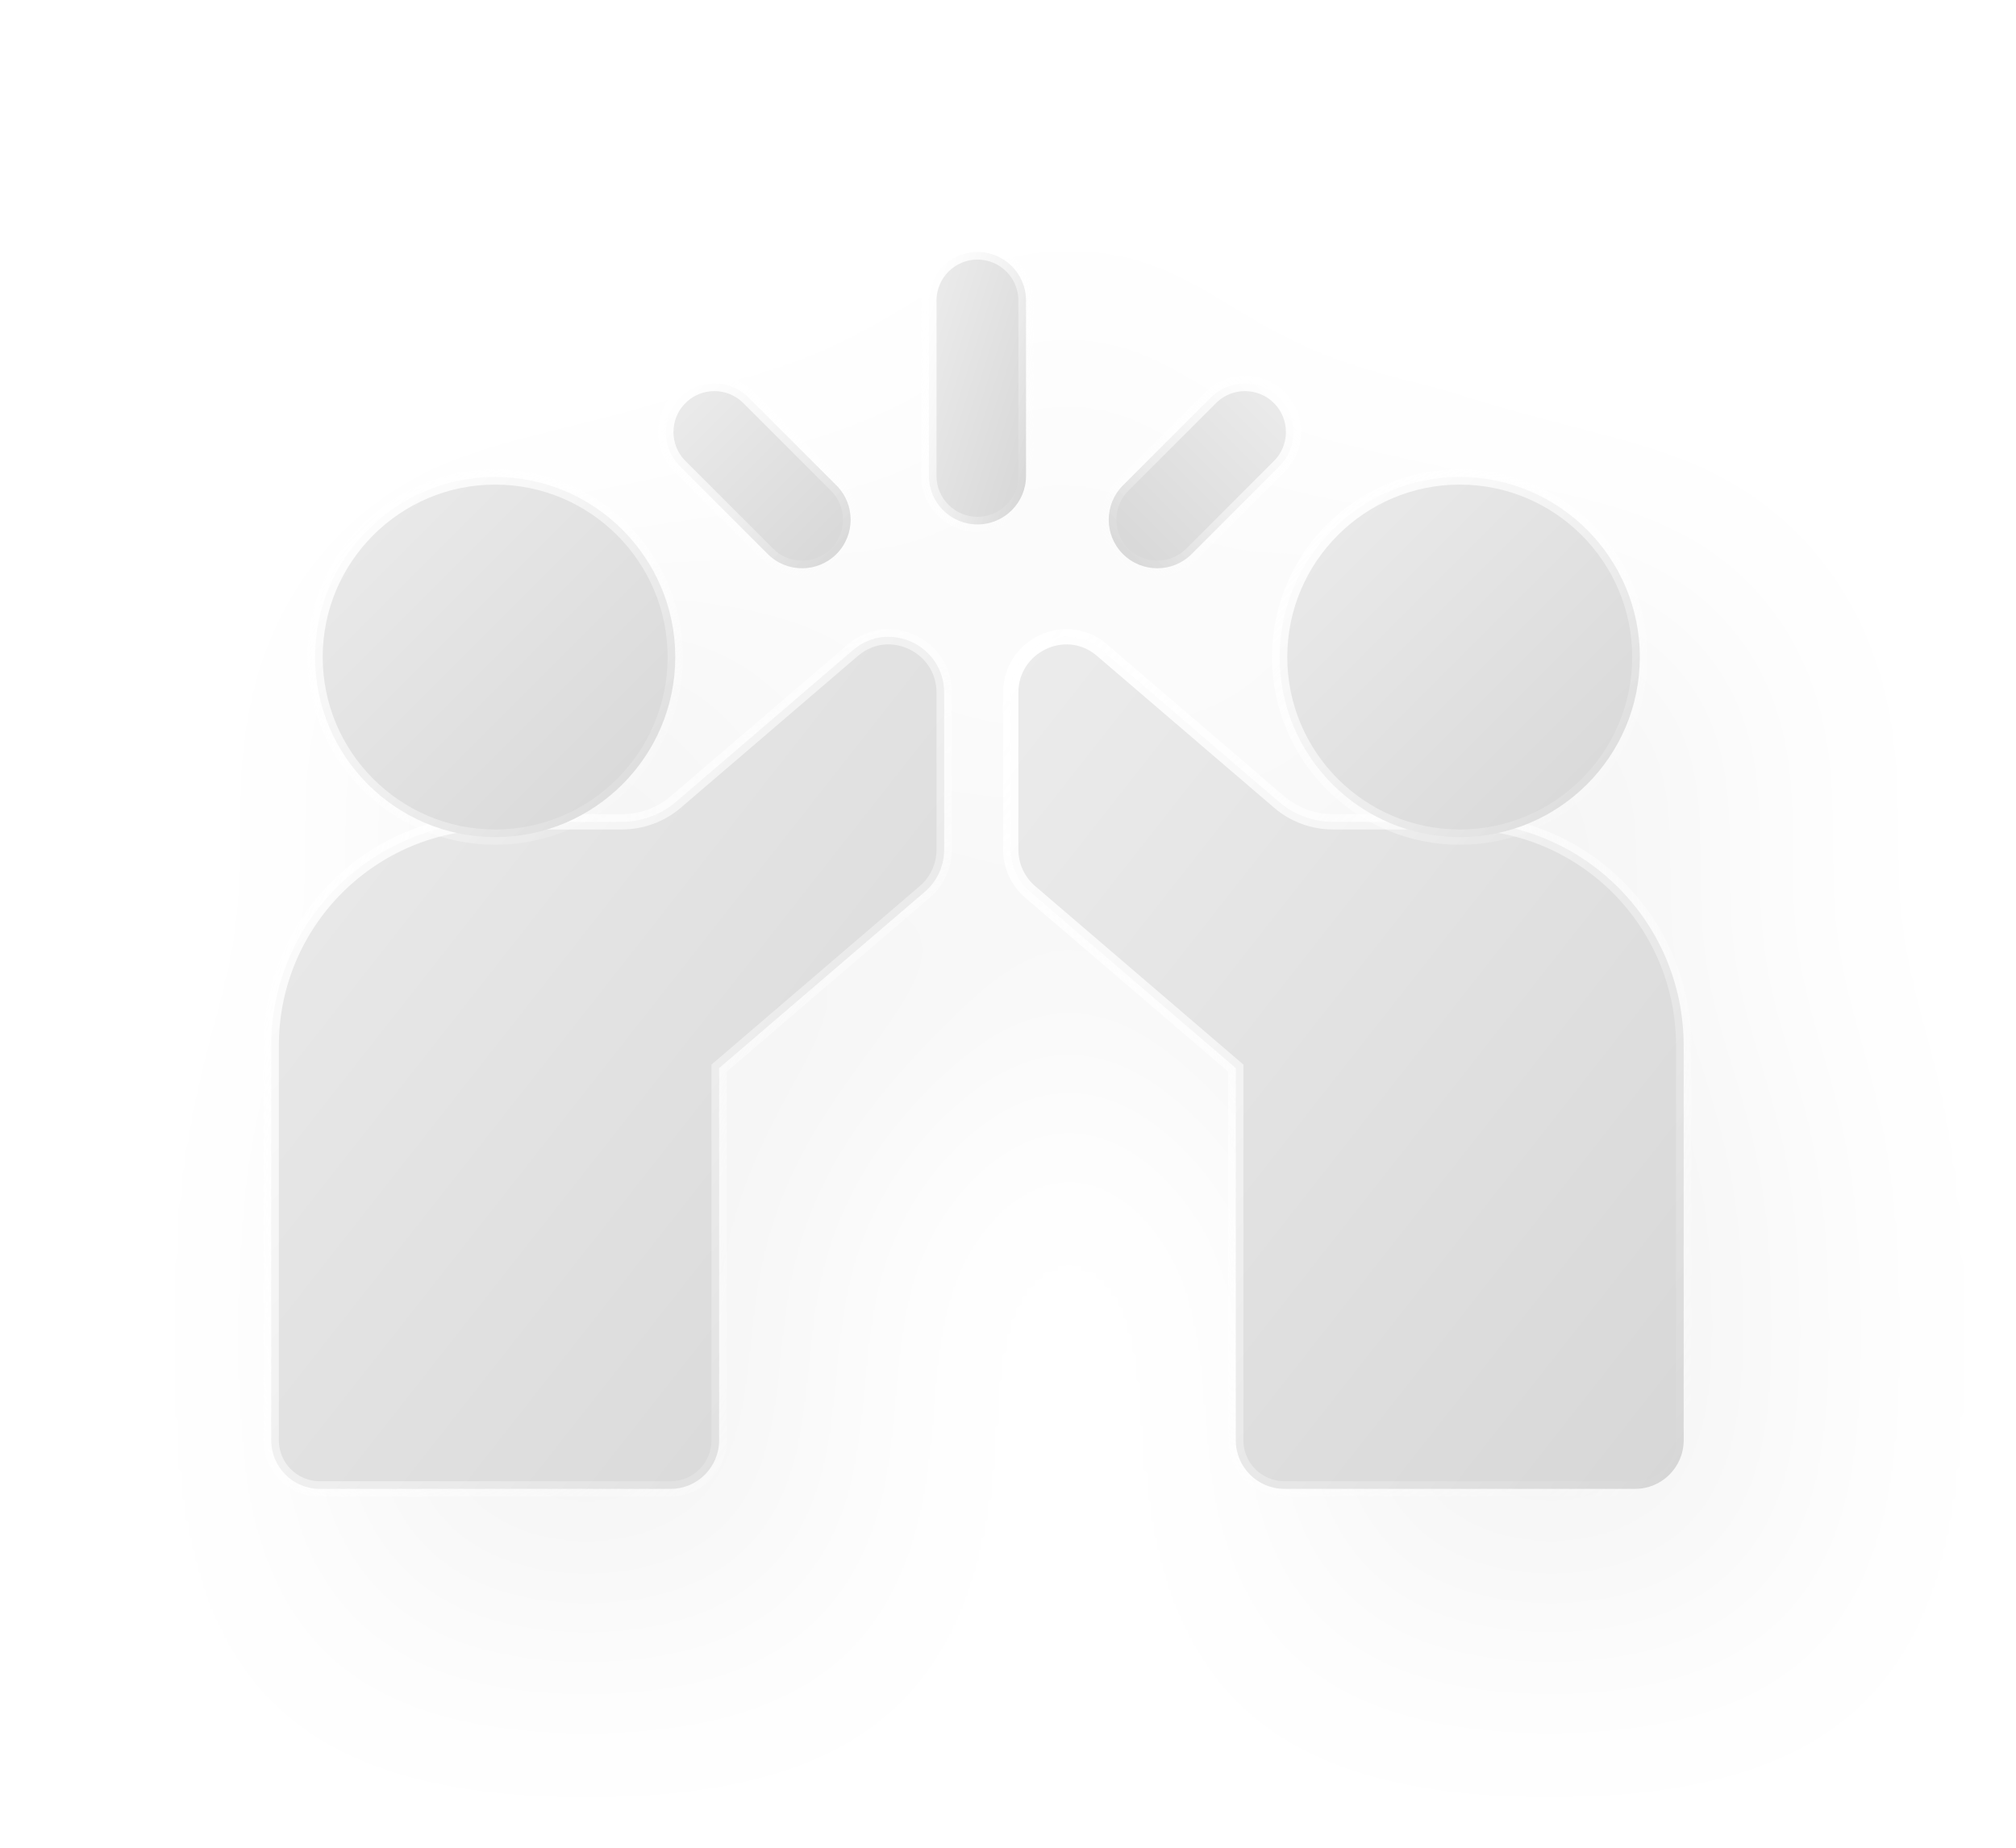
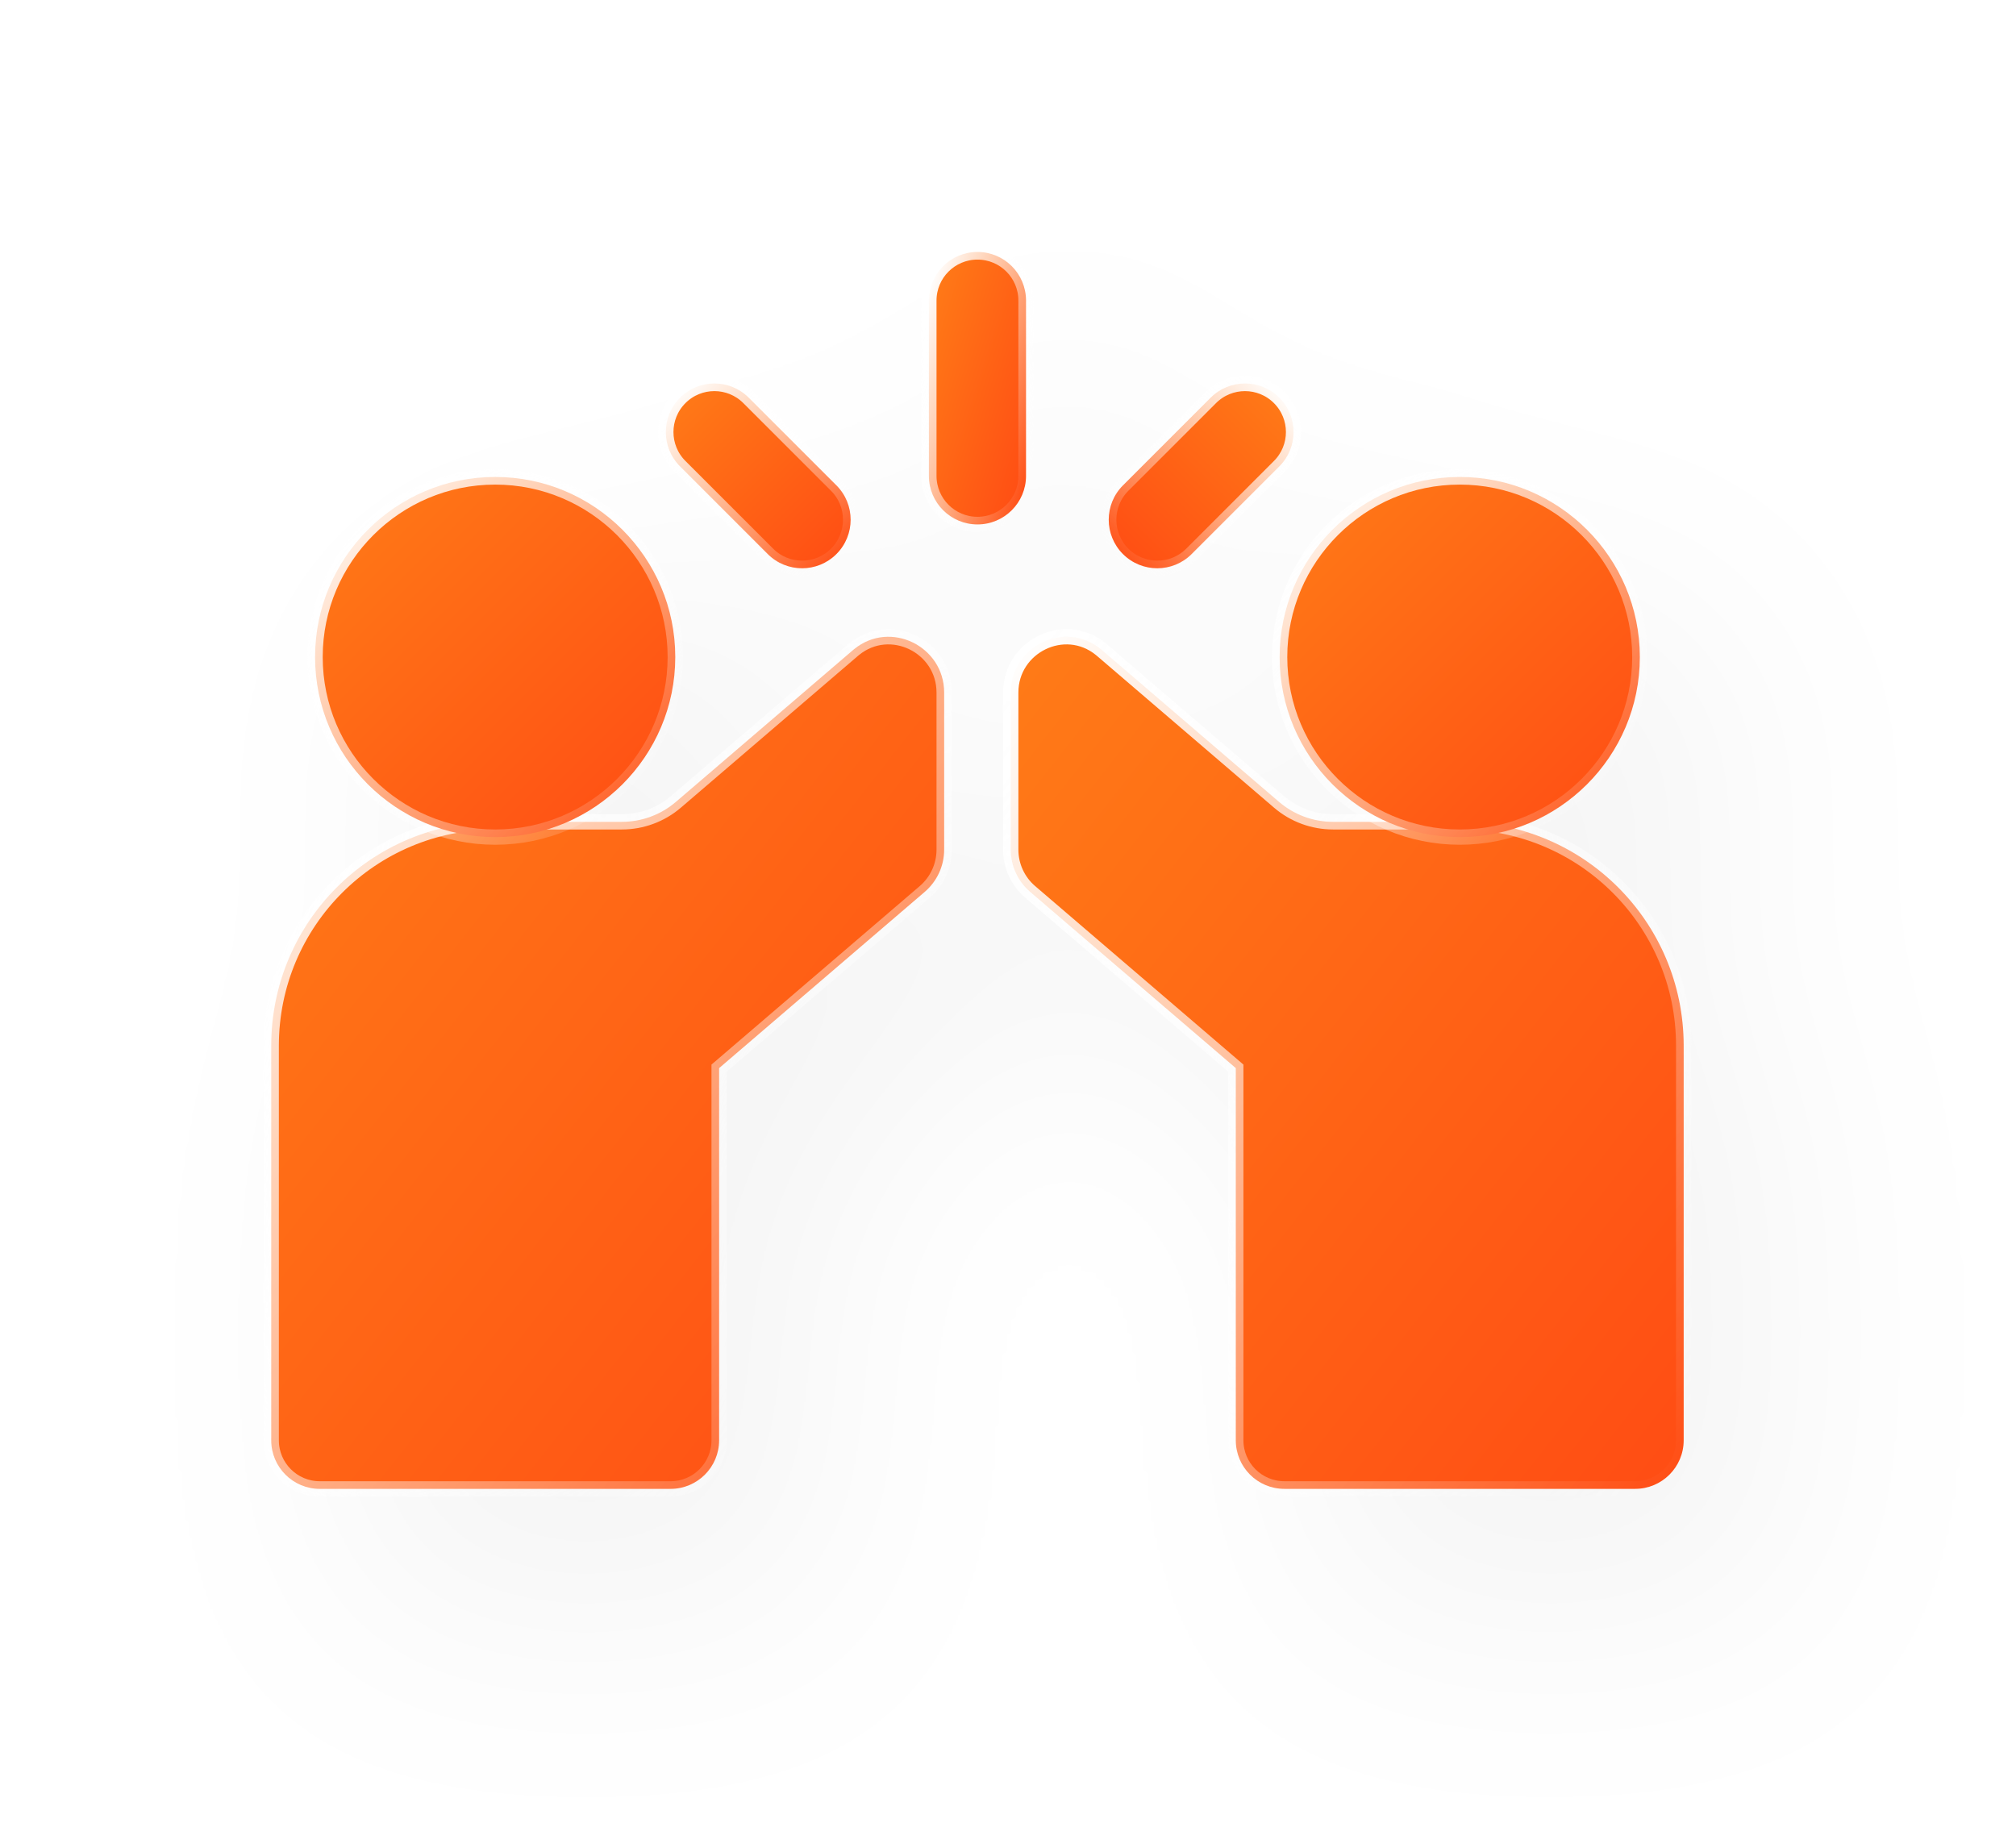
<svg xmlns="http://www.w3.org/2000/svg" width="132" height="121" viewBox="0 0 132 121" fill="none">
  <g filter="url(#filter0_dd)">
    <path d="M67.18 19.68C67.18 17.924 65.757 16.5 64 16.5C62.244 16.5 60.82 17.924 60.82 19.68V31.163C60.82 32.919 62.244 34.343 64 34.343C65.757 34.343 67.18 32.919 67.18 31.163V19.68Z" fill="url(#paint0_linear)" stroke="url(#paint1_linear)" />
    <path d="M54.766 36.283L54.766 36.283C56.007 35.041 56.007 33.027 54.766 31.785L54.766 31.785L49.024 26.044C49.024 26.044 49.024 26.044 49.024 26.044C47.782 24.801 45.769 24.802 44.527 26.044C43.285 27.286 43.285 29.299 44.527 30.541L44.527 30.541L50.269 36.283C50.269 36.283 50.269 36.283 50.269 36.283C50.889 36.903 51.704 37.214 52.517 37.214C53.33 37.214 54.145 36.904 54.766 36.283Z" fill="url(#paint2_linear)" stroke="url(#paint3_linear)" />
-     <path d="M73.526 36.283L73.527 36.283C74.769 37.524 76.782 37.524 78.024 36.283L78.024 36.283L83.766 30.541C83.766 30.541 83.766 30.541 83.766 30.541C85.008 29.299 85.008 27.286 83.766 26.044C82.523 24.802 80.51 24.802 79.268 26.044L79.268 26.044L73.526 31.786C73.526 31.786 73.526 31.786 73.526 31.786C72.906 32.406 72.595 33.221 72.595 34.035C72.595 34.847 72.906 35.662 73.526 36.283Z" fill="url(#paint4_linear)" stroke="url(#paint5_linear)" />
-     <path d="M55.847 42.575L55.847 42.575L55.842 42.579L44.254 52.513C44.254 52.513 44.254 52.513 44.254 52.513C43.271 53.355 42.015 53.819 40.718 53.819H32.419C24.323 53.819 17.759 60.371 17.759 68.48V94.32C17.759 96.076 19.183 97.5 20.939 97.5H43.905C45.662 97.5 47.085 96.075 47.085 94.32V69.946L60.548 58.405C60.548 58.405 60.548 58.405 60.548 58.405C61.356 57.713 61.82 56.703 61.82 55.64V45.35C61.82 42.324 58.301 40.583 55.932 42.504L56.246 42.893L55.928 42.507C55.908 42.523 55.888 42.541 55.87 42.556C55.862 42.562 55.854 42.569 55.847 42.575Z" fill="url(#paint6_linear)" stroke="url(#paint7_linear)" />
-     <path d="M83.746 52.512L83.746 52.512L72.159 42.579L72.159 42.579L72.153 42.575C72.146 42.569 72.139 42.563 72.131 42.556C72.112 42.541 72.092 42.523 72.072 42.507L72.072 42.507L72.069 42.504C69.699 40.583 66.18 42.324 66.18 45.35V55.64C66.18 56.703 66.644 57.713 67.452 58.405C67.452 58.405 67.452 58.405 67.452 58.405L80.915 69.946V94.319C80.915 96.075 82.338 97.499 84.096 97.499H107.061C108.817 97.499 110.241 96.076 110.241 94.319V68.48C110.241 60.371 103.677 53.819 95.581 53.819H87.282C85.985 53.819 84.729 53.355 83.746 52.512Z" fill="url(#paint8_linear)" stroke="url(#paint9_linear)" />
+     <path d="M73.526 36.283L73.527 36.283C74.769 37.524 76.782 37.524 78.024 36.283L78.024 36.283L83.766 30.541C83.766 30.541 83.766 30.541 83.766 30.541C85.008 29.299 85.008 27.286 83.766 26.044C82.523 24.802 80.51 24.802 79.268 26.044L79.268 26.044L73.527 31.786C73.526 31.786 73.526 31.786 73.526 31.786C72.906 32.406 72.595 33.221 72.595 34.035C72.595 34.847 72.906 35.662 73.526 36.283Z" fill="url(#paint4_linear)" stroke="url(#paint5_linear)" />
+     <path d="M55.932 42.504L55.928 42.507C55.908 42.523 55.888 42.541 55.87 42.556C55.861 42.563 55.854 42.569 55.847 42.575L55.847 42.575L55.842 42.579L44.254 52.513C43.271 53.355 42.015 53.819 40.718 53.819H32.419C24.323 53.819 17.759 60.371 17.759 68.48V94.32C17.759 96.076 19.183 97.5 20.939 97.5H43.905C45.662 97.5 47.085 96.075 47.085 94.32V69.946L60.548 58.405C60.548 58.405 60.548 58.405 60.548 58.405C61.356 57.713 61.82 56.703 61.82 55.64V45.35C61.82 42.324 58.301 40.583 55.932 42.504L55.932 42.504Z" fill="url(#paint6_linear)" stroke="url(#paint7_linear)" />
+     <path d="M83.746 52.512L83.746 52.512L72.159 42.579L72.159 42.579L72.153 42.575C72.146 42.569 72.139 42.563 72.13 42.556C72.112 42.541 72.092 42.523 72.072 42.507L72.072 42.507L72.069 42.504C69.699 40.583 66.18 42.324 66.18 45.35V55.64C66.18 56.703 66.644 57.713 67.452 58.405C67.452 58.405 67.452 58.405 67.452 58.405L80.915 69.946V94.319C80.915 96.075 82.338 97.499 84.096 97.499H107.061C108.817 97.499 110.241 96.076 110.241 94.319V68.48C110.241 60.371 103.677 53.819 95.581 53.819H87.282C85.985 53.819 84.729 53.355 83.746 52.512Z" fill="url(#paint8_linear)" stroke="url(#paint9_linear)" />
    <path d="M44.214 43.026C44.214 36.524 38.924 31.234 32.422 31.234C25.919 31.234 20.63 36.524 20.63 43.026C20.63 49.53 25.919 54.819 32.422 54.819C38.925 54.819 44.214 49.53 44.214 43.026Z" fill="url(#paint10_linear)" stroke="url(#paint11_linear)" />
    <path d="M107.37 43.026C107.37 36.524 102.081 31.234 95.578 31.234C89.076 31.234 83.786 36.524 83.786 43.026C83.786 49.53 89.076 54.819 95.578 54.819C102.081 54.819 107.37 49.53 107.37 43.026Z" fill="url(#paint12_linear)" stroke="url(#paint13_linear)" />
  </g>
  <defs>
    <filter id="filter0_dd" x="0.259" y="0" width="131.482" height="121" filterUnits="userSpaceOnUse" color-interpolation-filters="sRGB">
      <feFlood flood-opacity="0" result="BackgroundImageFix" />
      <feColorMatrix in="SourceAlpha" type="matrix" values="0 0 0 0 0 0 0 0 0 0 0 0 0 0 0 0 0 0 127 0" />
      <feOffset dx="-2" dy="-1" />
      <feGaussianBlur stdDeviation="7.5" />
      <feColorMatrix type="matrix" values="0 0 0 0 1 0 0 0 0 1 0 0 0 0 1 0 0 0 0.82 0" />
      <feBlend mode="normal" in2="BackgroundImageFix" result="effect1_dropShadow" />
      <feColorMatrix in="SourceAlpha" type="matrix" values="0 0 0 0 0 0 0 0 0 0 0 0 0 0 0 0 0 0 127 0" />
      <feOffset dx="6" dy="8" />
      <feGaussianBlur stdDeviation="7.5" />
      <feColorMatrix type="matrix" values="0 0 0 0 0 0 0 0 0 0 0 0 0 0 0 0 0 0 0.04 0" />
      <feBlend mode="normal" in2="effect1_dropShadow" result="effect2_dropShadow" />
      <feBlend mode="normal" in="SourceGraphic" in2="effect2_dropShadow" result="shape" />
    </filter>
    <linearGradient id="paint0_linear" x1="61.32" y1="17" x2="71.056" y2="20.099" gradientUnits="userSpaceOnUse">
-       <stop stop-color="#ECECEC" />
-       <stop offset="1" stop-color="#D7D7D7" />
+       <stop stop-color="#FF7B17" />
+       <stop offset="1" stop-color="#FF4D14" />
    </linearGradient>
    <linearGradient id="paint1_linear" x1="61.32" y1="17" x2="71.056" y2="20.099" gradientUnits="userSpaceOnUse">
      <stop stop-color="white" />
      <stop offset="1" stop-color="white" stop-opacity="0" />
    </linearGradient>
    <linearGradient id="paint2_linear" x1="44.095" y1="25.612" x2="55.197" y2="36.716" gradientUnits="userSpaceOnUse">
-       <stop stop-color="#ECECEC" />
-       <stop offset="1" stop-color="#D7D7D7" />
+       <stop stop-color="#FF7B17" />
+       <stop offset="1" stop-color="#FF4D14" />
    </linearGradient>
    <linearGradient id="paint3_linear" x1="44.095" y1="25.612" x2="55.197" y2="36.716" gradientUnits="userSpaceOnUse">
      <stop stop-color="white" />
      <stop offset="1" stop-color="white" stop-opacity="0" />
    </linearGradient>
    <linearGradient id="paint4_linear" x1="84.197" y1="25.612" x2="73.093" y2="36.715" gradientUnits="userSpaceOnUse">
-       <stop stop-color="#ECECEC" />
-       <stop offset="1" stop-color="#D7D7D7" />
+       <stop stop-color="#FF7B17" />
+       <stop offset="1" stop-color="#FF4D14" />
    </linearGradient>
    <linearGradient id="paint5_linear" x1="84.197" y1="25.612" x2="73.093" y2="36.715" gradientUnits="userSpaceOnUse">
      <stop stop-color="white" />
      <stop offset="1" stop-color="white" stop-opacity="0" />
    </linearGradient>
    <linearGradient id="paint6_linear" x1="18.259" y1="42.201" x2="71.506" y2="84.051" gradientUnits="userSpaceOnUse">
-       <stop stop-color="#ECECEC" />
-       <stop offset="1" stop-color="#D7D7D7" />
+       <stop stop-color="#FF7B17" />
+       <stop offset="1" stop-color="#FF4D14" />
    </linearGradient>
    <linearGradient id="paint7_linear" x1="18.259" y1="42.201" x2="71.506" y2="84.051" gradientUnits="userSpaceOnUse">
      <stop stop-color="white" />
      <stop offset="1" stop-color="white" stop-opacity="0" />
    </linearGradient>
    <linearGradient id="paint8_linear" x1="66.68" y1="42.201" x2="119.927" y2="84.051" gradientUnits="userSpaceOnUse">
-       <stop stop-color="#ECECEC" />
-       <stop offset="1" stop-color="#D7D7D7" />
+       <stop stop-color="#FF7B17" />
+       <stop offset="1" stop-color="#FF4D14" />
    </linearGradient>
    <linearGradient id="paint9_linear" x1="66.68" y1="42.201" x2="119.927" y2="84.051" gradientUnits="userSpaceOnUse">
      <stop stop-color="white" />
      <stop offset="1" stop-color="white" stop-opacity="0" />
    </linearGradient>
    <linearGradient id="paint10_linear" x1="21.13" y1="31.734" x2="43.715" y2="54.324" gradientUnits="userSpaceOnUse">
-       <stop stop-color="#ECECEC" />
-       <stop offset="1" stop-color="#D7D7D7" />
+       <stop stop-color="#FF7B17" />
+       <stop offset="1" stop-color="#FF4D14" />
    </linearGradient>
    <linearGradient id="paint11_linear" x1="21.13" y1="31.734" x2="43.715" y2="54.324" gradientUnits="userSpaceOnUse">
      <stop stop-color="white" />
      <stop offset="1" stop-color="white" stop-opacity="0" />
    </linearGradient>
    <linearGradient id="paint12_linear" x1="84.286" y1="31.734" x2="106.871" y2="54.324" gradientUnits="userSpaceOnUse">
-       <stop stop-color="#ECECEC" />
-       <stop offset="1" stop-color="#D7D7D7" />
+       <stop stop-color="#FF7B17" />
+       <stop offset="1" stop-color="#FF4D14" />
    </linearGradient>
    <linearGradient id="paint13_linear" x1="84.286" y1="31.734" x2="106.871" y2="54.324" gradientUnits="userSpaceOnUse">
      <stop stop-color="white" />
      <stop offset="1" stop-color="white" stop-opacity="0" />
    </linearGradient>
  </defs>
</svg>
